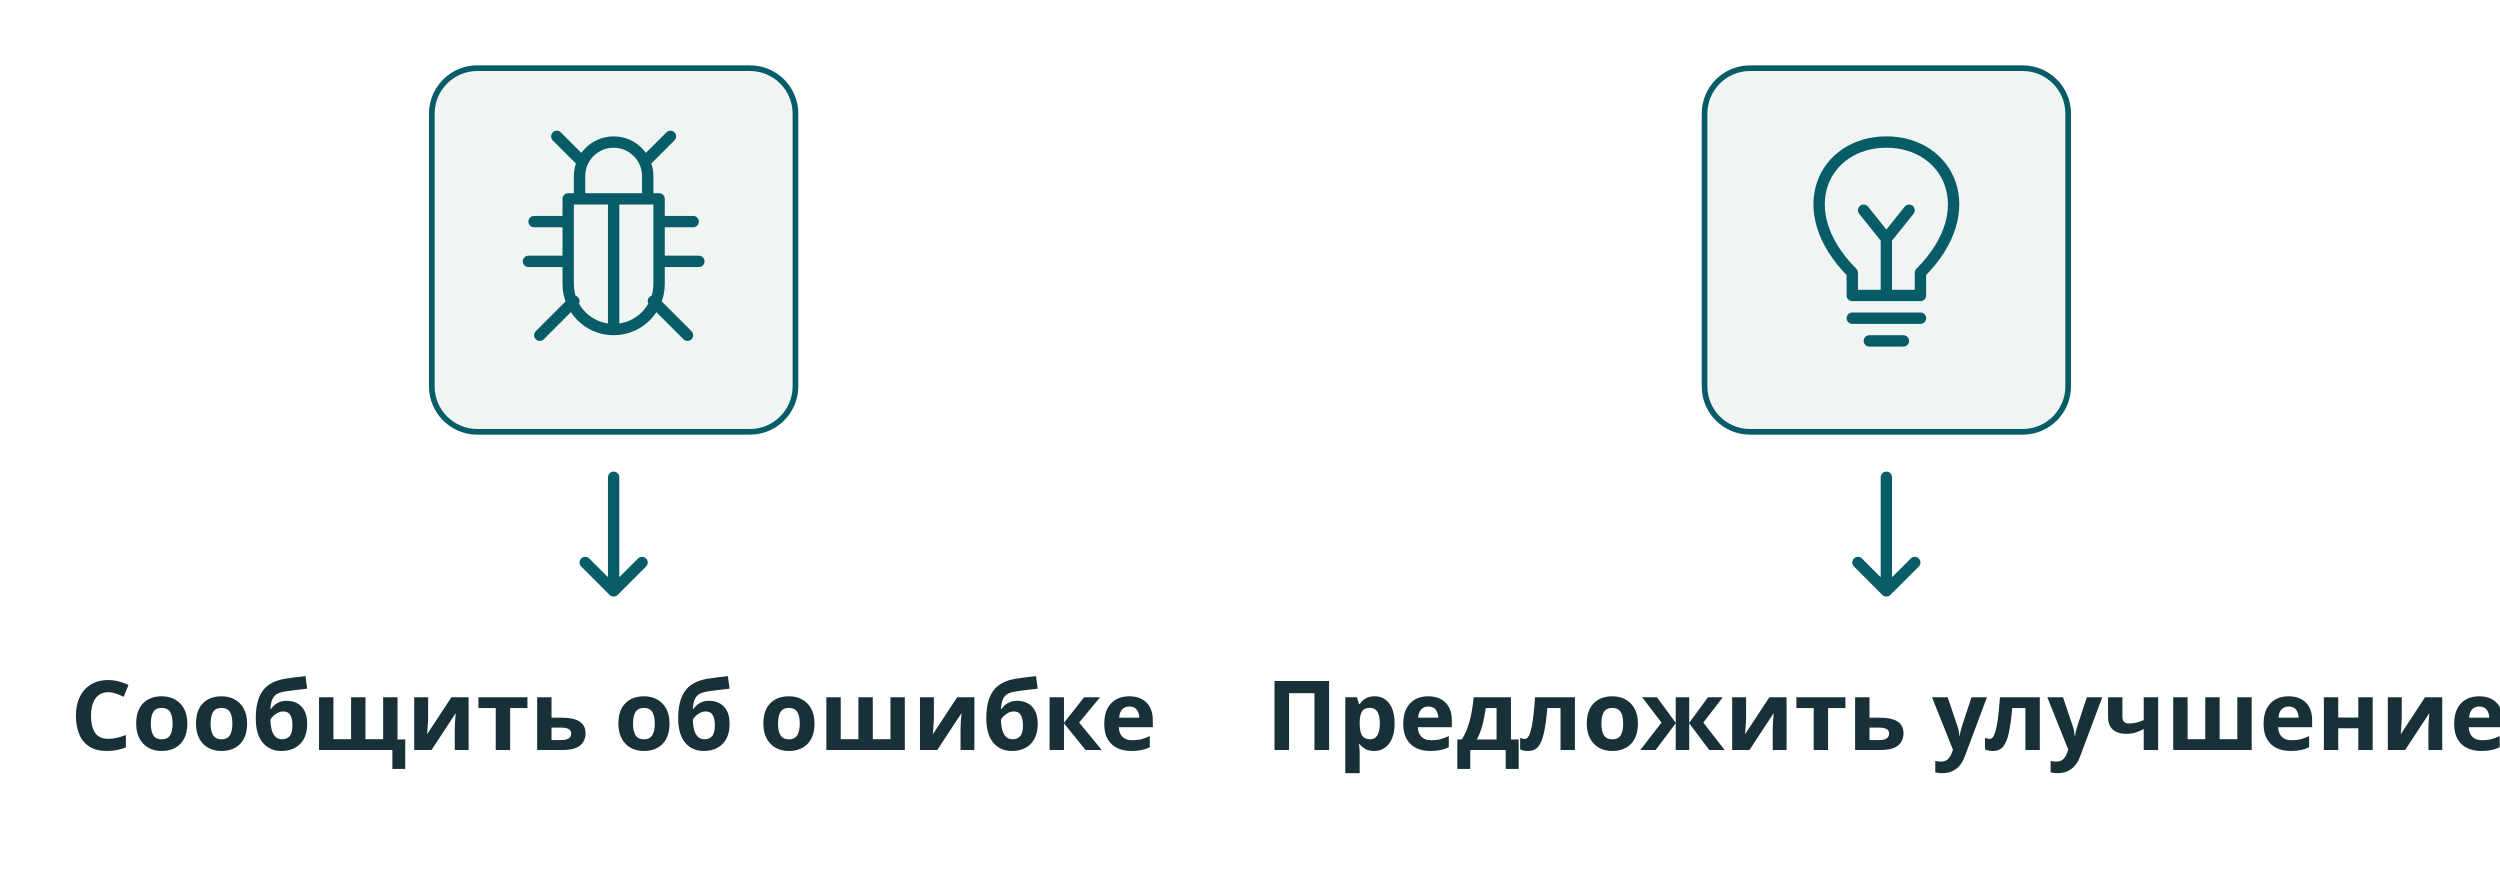
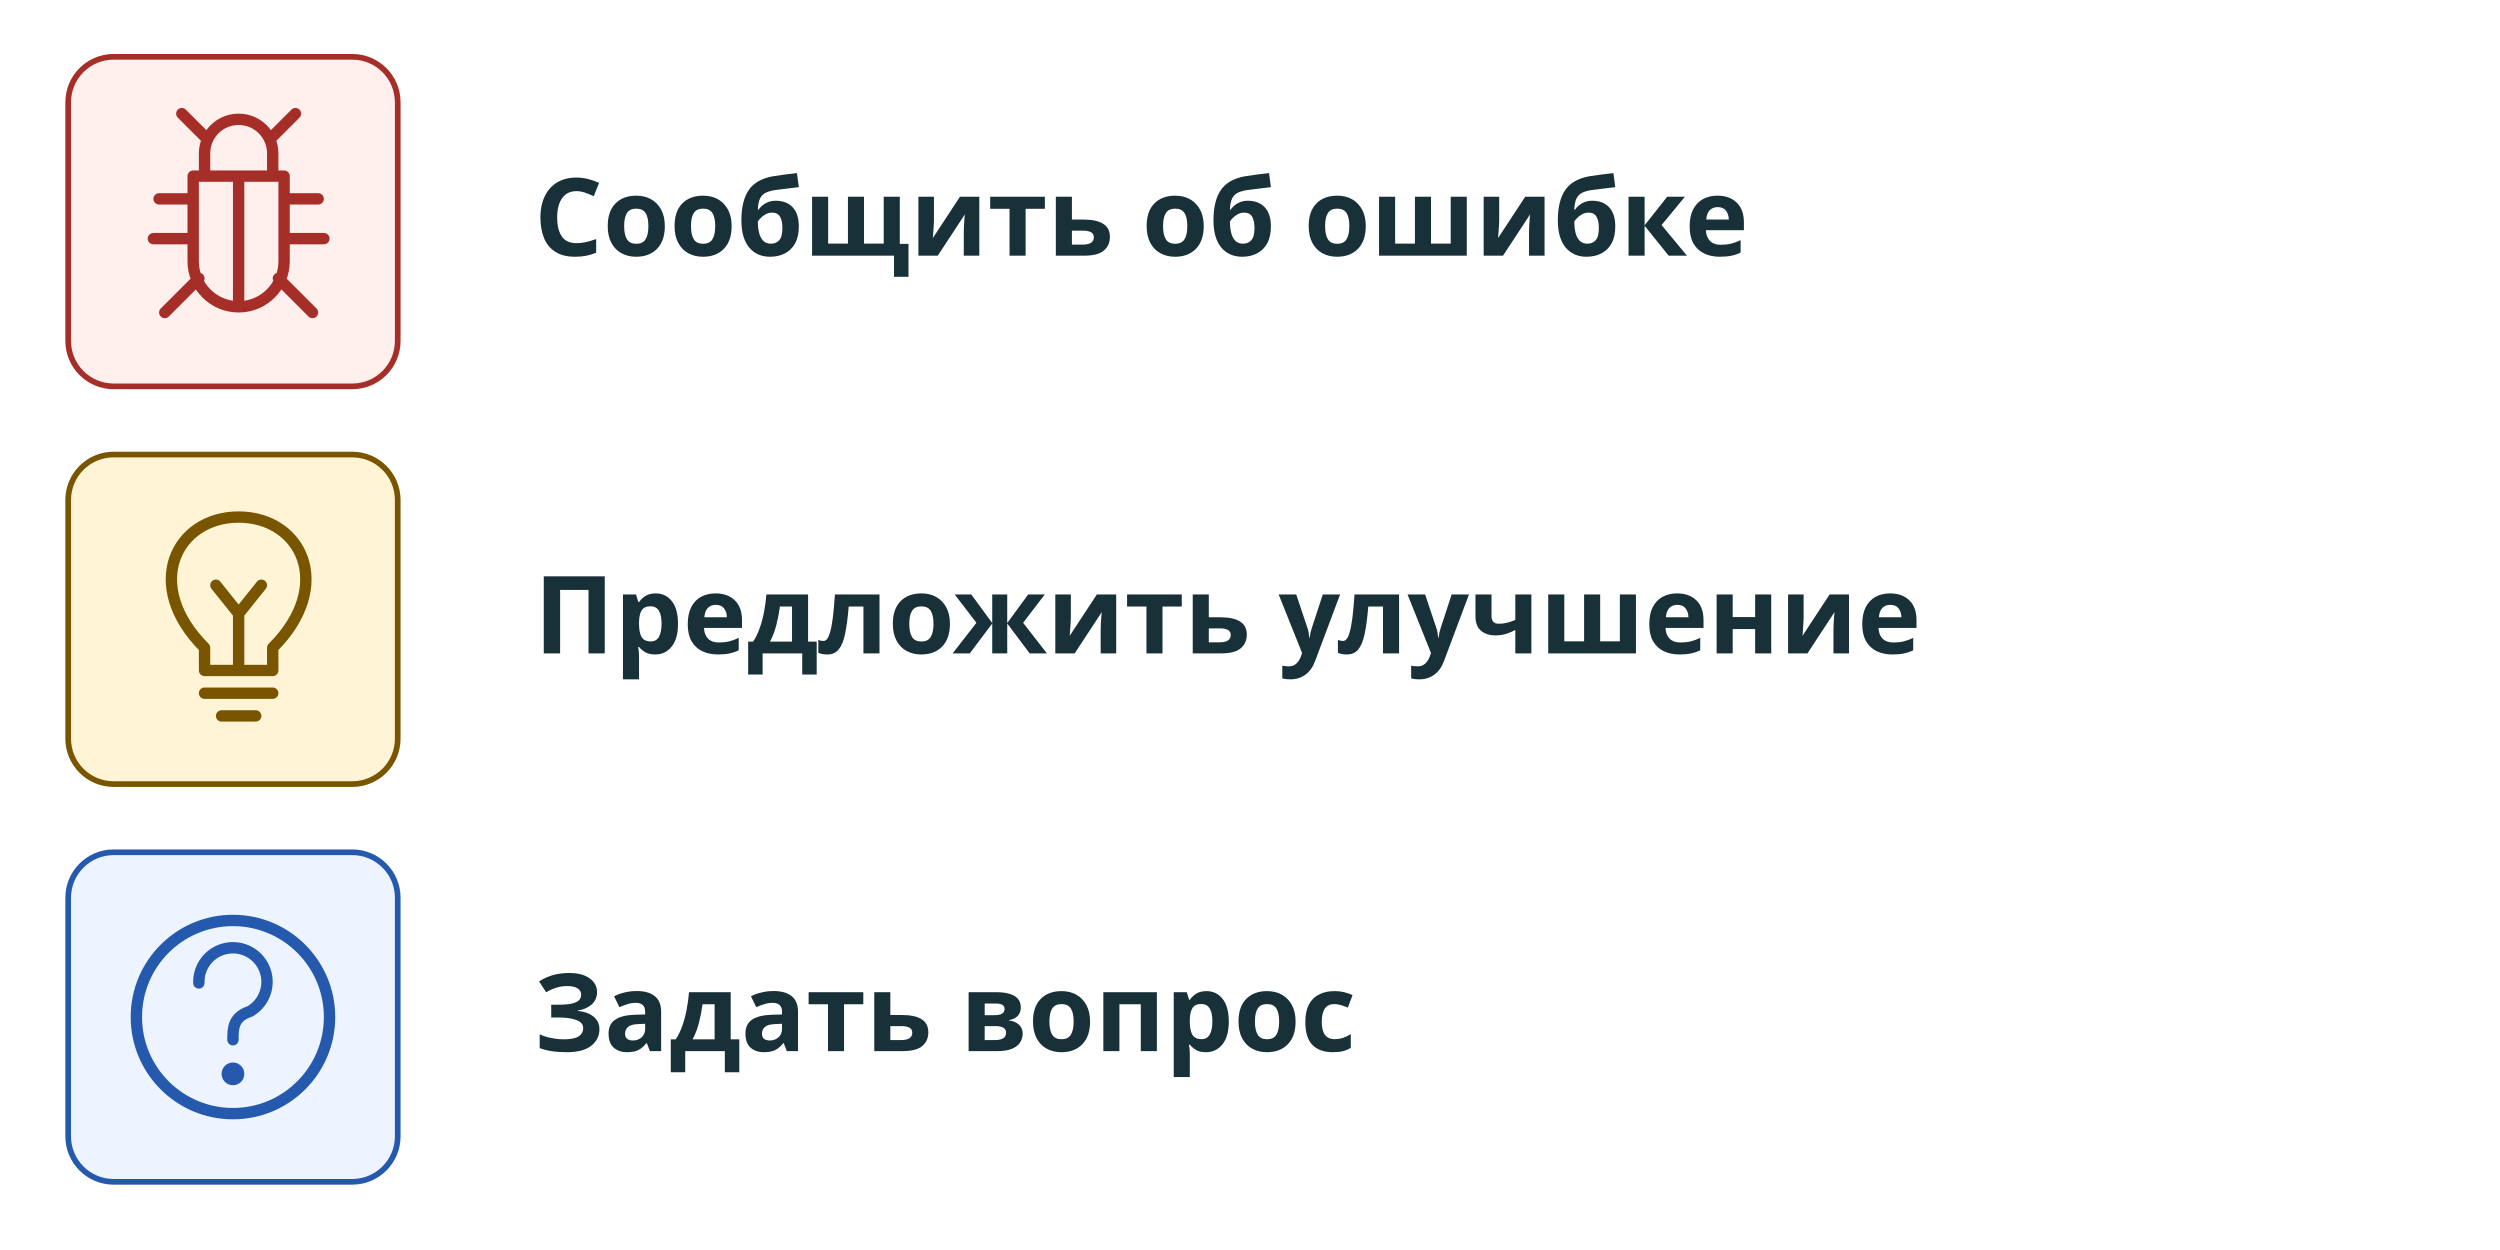
- <svg xmlns="http://www.w3.org/2000/svg" viewBox="0 0 440 155" role="img" aria-labelledby="title desc">
+ <svg xmlns="http://www.w3.org/2000/svg" viewBox="0 0 440 220" role="img" aria-labelledby="title desc">
  <style>
-     .button { fill: #f0f5f4; stroke: #075c67; }
-     .icon, .arrow { fill: none; stroke: #075c67; stroke-width: 2; stroke-linecap: round; stroke-linejoin: round; }
-     text { fill: #183037; font: 600 17px system-ui, sans-serif; text-anchor: middle; }
+     .icon { fill: none; stroke: currentColor; stroke-width: 2; stroke-linecap: round; stroke-linejoin: round; }
+     text { fill: #183037; font: 600 19px system-ui, sans-serif; }
  </style>
-   <rect class="button" x="76" y="12" width="64" height="64" rx="8" />
-   <g class="icon" transform="translate(88 23)">
+   <rect x="12" y="10" width="58" height="58" rx="8" fill="#fff0ed" stroke="#a52e28" />
+   <g class="icon" color="#a52e28" transform="translate(22 19)">
    <path d="M14 12V8a6 6 0 0 1 12 0v4M12 12h16v15a8 8 0 0 1-16 0Z M20 12v23M14 5l-4-4M26 5l4-4M12 16H6M28 16h6M12 23H5M28 23h7M13 30l-6 6M27 30l6 6" />
  </g>
-   <rect class="button" x="300" y="12" width="64" height="64" rx="8" />
-   <g class="icon" transform="translate(312 22)">
+   <text x="94" y="45">Сообщить об ошибке</text>
+   <rect x="12" y="80" width="58" height="58" rx="8" fill="#fff5d6" stroke="#795500" />
+   <g class="icon" color="#795500" transform="translate(22 88)">
    <path d="M14 30v-4C3 15 9 3 20 3s17 12 6 23v4ZM14 34h12M17 38h6M16 15l4 5 4-5M20 20v10" />
  </g>
-   <path class="arrow" d="M108 84v20m-5-5 5 5 5-5M332 84v20m-5-5 5 5 5-5" />
-   <text x="108" y="132">Сообщить об ошибке</text>
-   <text x="332" y="132">Предложить улучшение</text>
+   <text x="94" y="115">Предложить улучшение</text>
+   <rect x="12" y="150" width="58" height="58" rx="8" fill="#edf3ff" stroke="#2459ad" />
+   <g class="icon" color="#2459ad" transform="translate(22 160)">
+     <circle cx="19" cy="19" r="17" />
+     <path d="M13 13a6 6 0 1 1 9 5c-3 1-3 3-3 5" />
+     <circle cx="19" cy="29" r="1" fill="#2459ad" />
+   </g>
+   <text x="94" y="185">Задать вопрос</text>
</svg>
